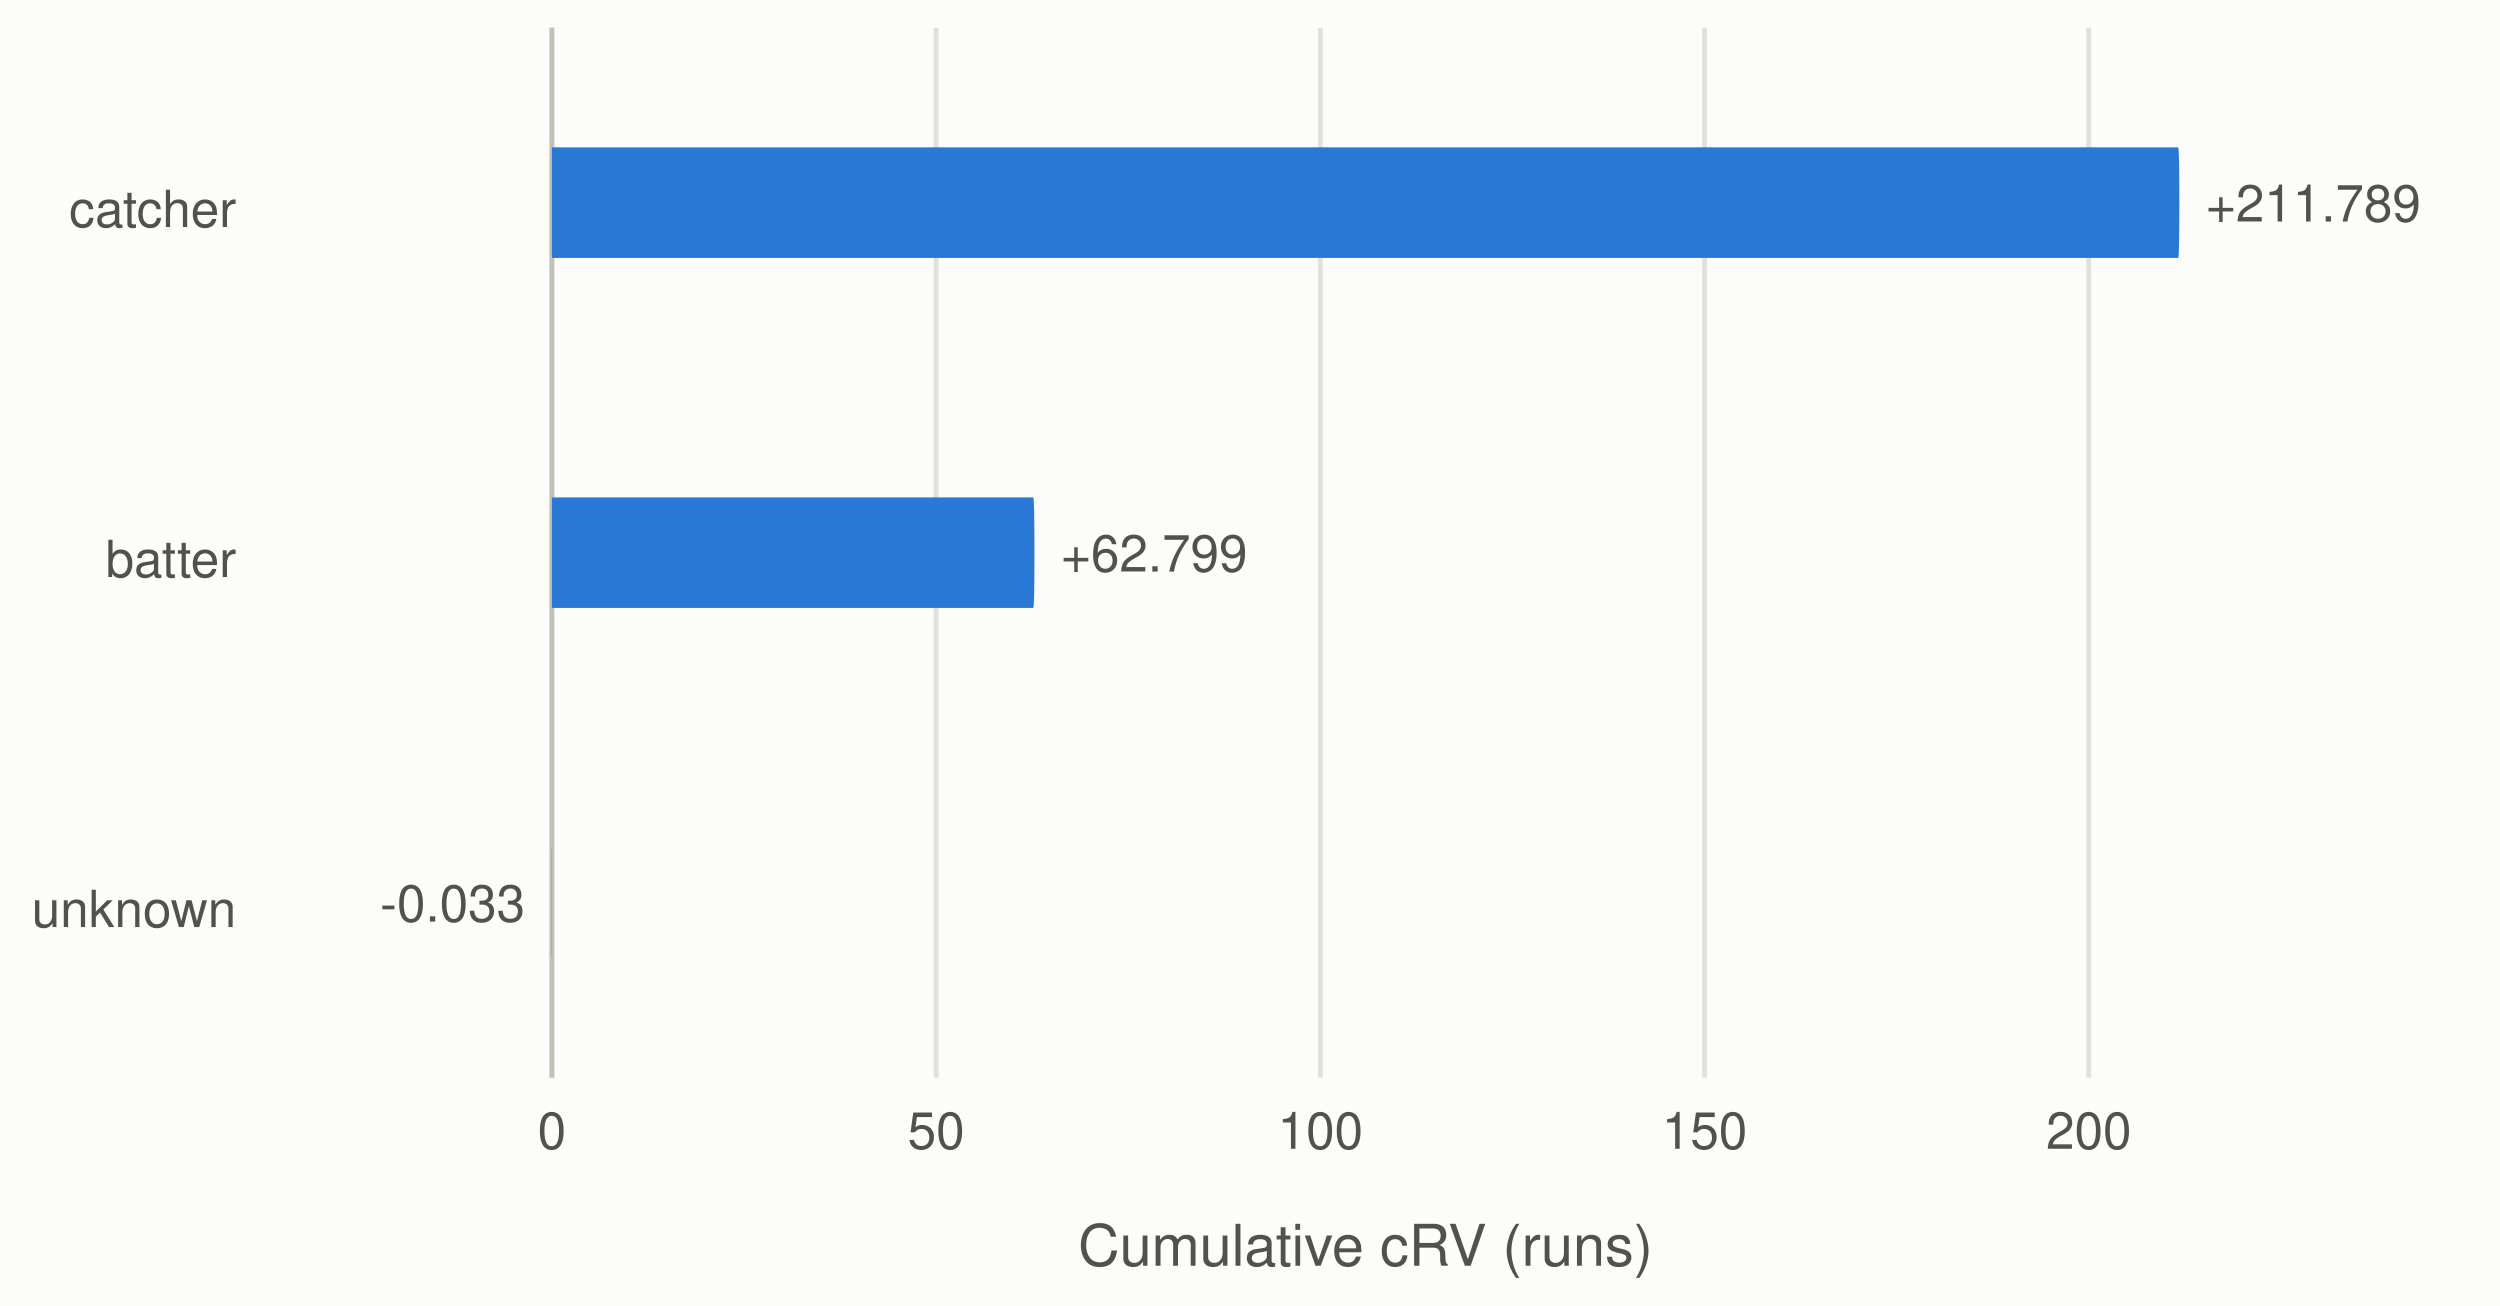
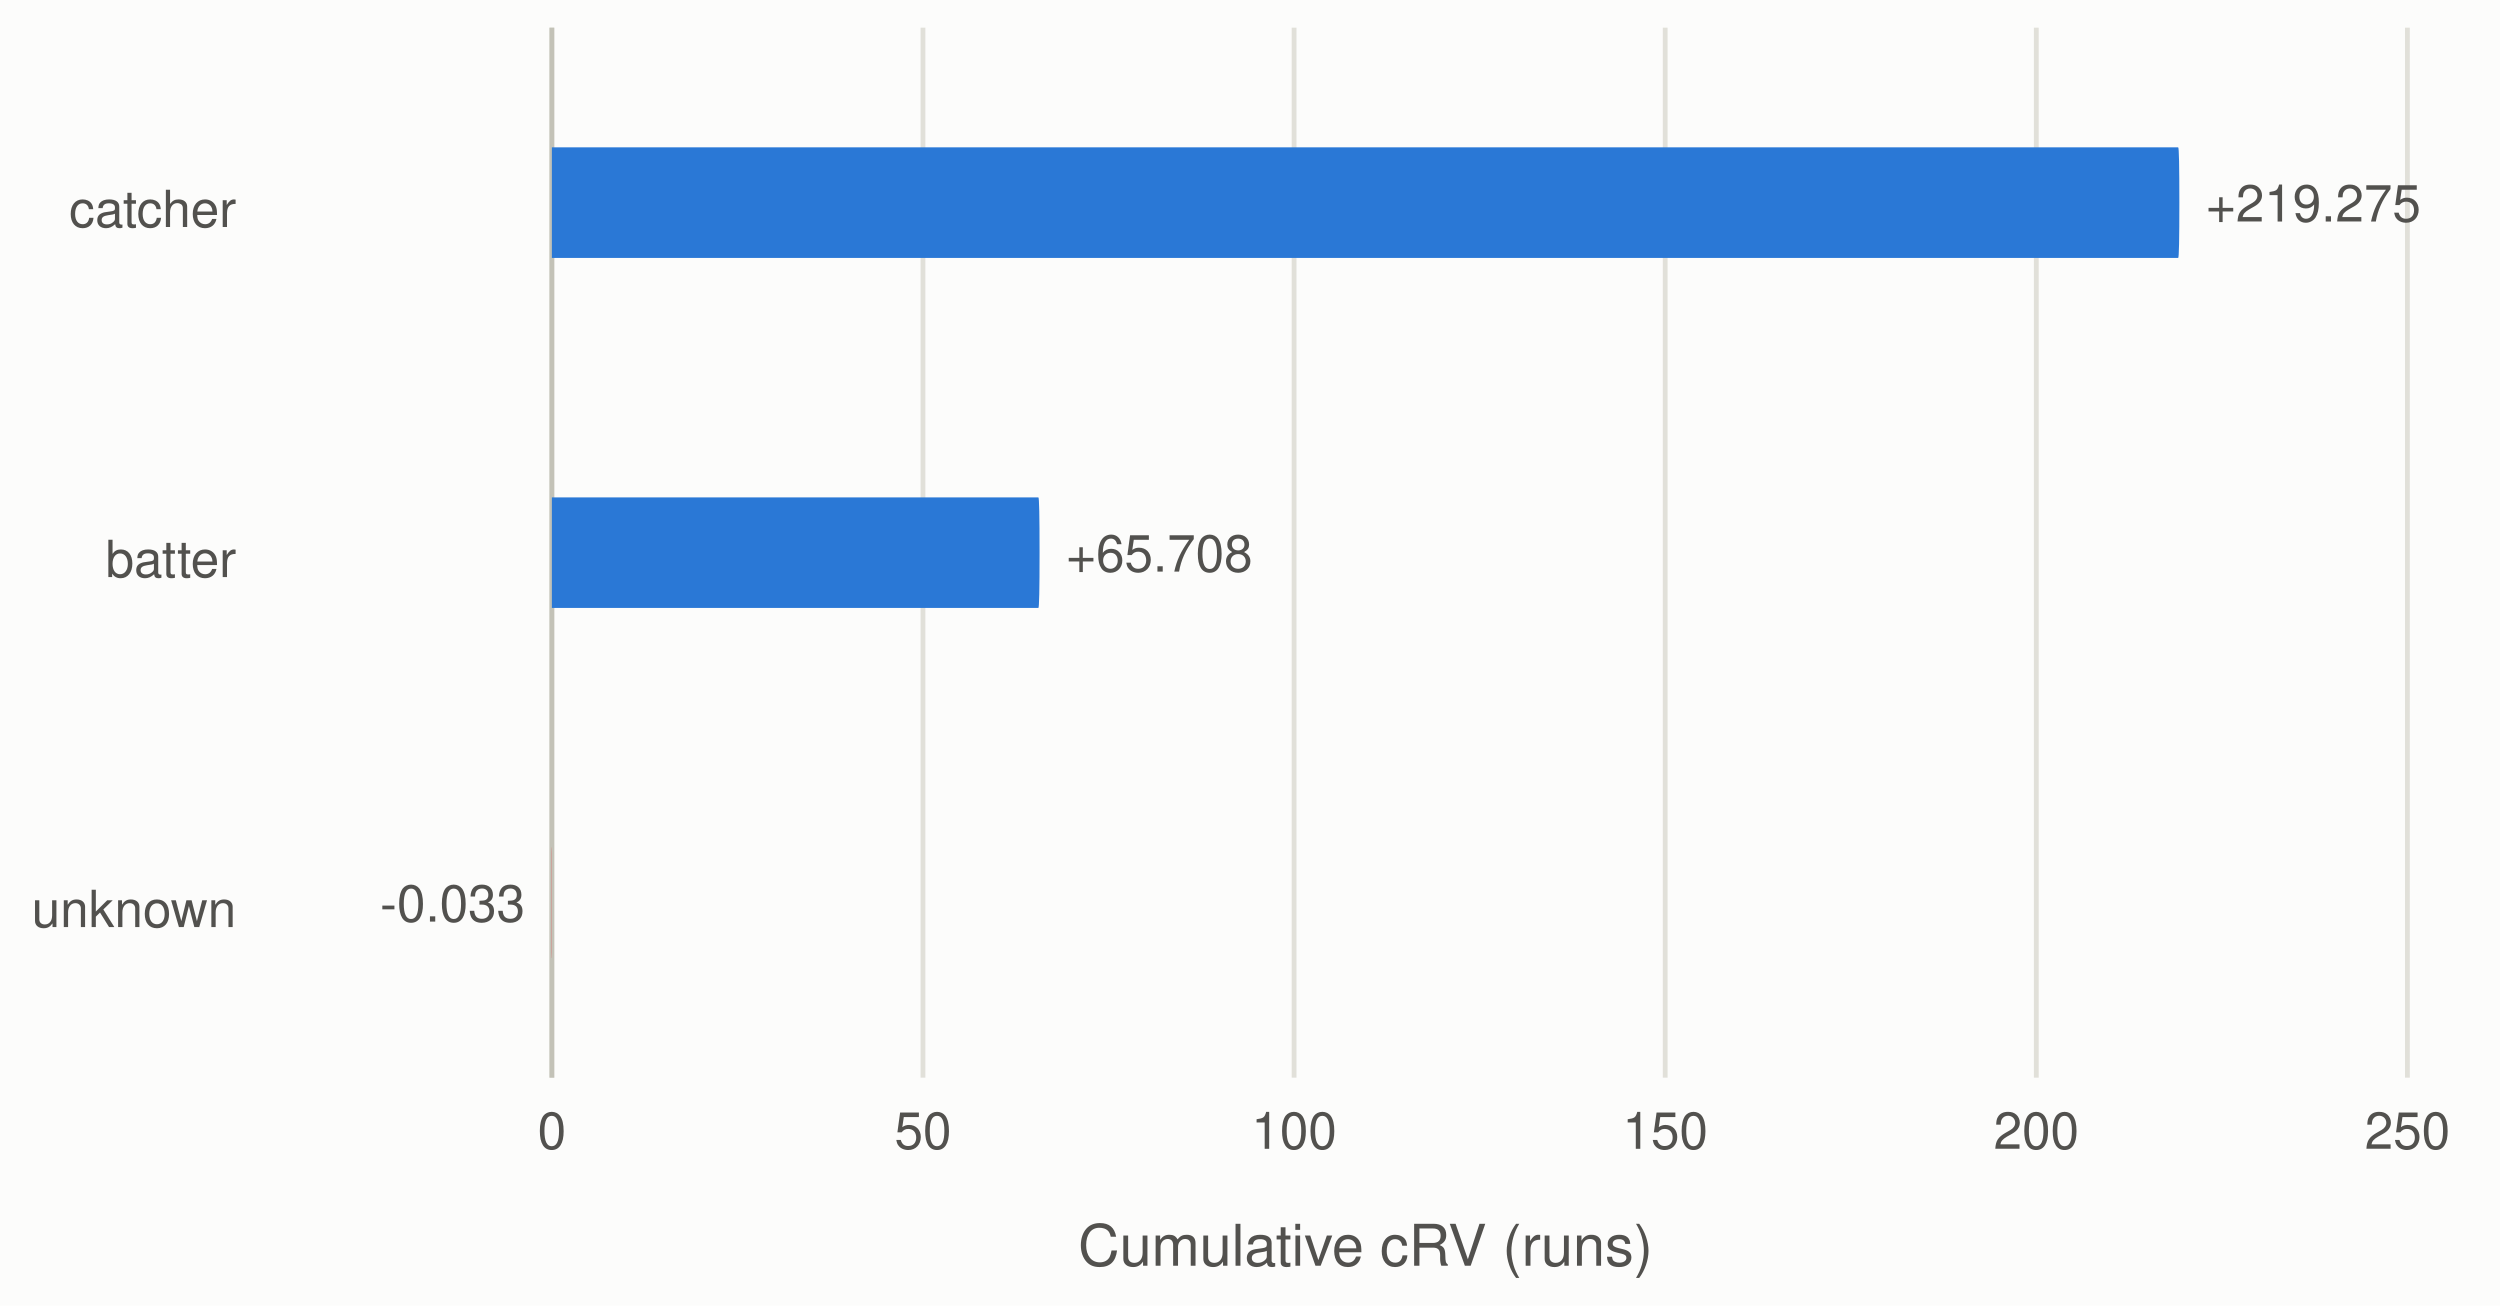
<svg xmlns="http://www.w3.org/2000/svg" width="390.699pt" height="204.047pt" viewBox="0 0 390.699 204.047" version="1.1">
  <defs>
    <style type="text/css">*{stroke-linejoin: round; stroke-linecap: butt}</style>
  </defs>
  <g id="figure_1">
    <g id="patch_1">
      <path d="M 0 204.047  L 390.699 204.047  L 390.699 0  L 0 0  z " style="fill: #fcfcfb" />
    </g>
    <g id="axes_1">
      <g id="patch_2">
        <path d="M 40.419 168.422  L 386.379 168.422  L 386.379 4.32  L 40.419 4.32  z " style="fill: #fcfcfb" />
      </g>
      <g id="matplotlib.axis_1">
        <g id="xtick_1">
          <g id="line2d_1">
-             <path d="M 86.248 168.422  L 86.248 4.32  " clip-path="url(#p2e2fe5c8b9)" style="fill: none; stroke: #e1e0d9; stroke-width: 0.75; stroke-linecap: square" />
+             <path d="M 86.246 168.422  L 86.246 4.32  " clip-path="url(#p0635599f0b)" style="fill: none; stroke: #e1e0d9; stroke-width: 0.75; stroke-linecap: square" />
          </g>
          <g id="line2d_2" />
          <g id="text_1">
-             <text style="font-size: 8px; font-family: 'Helvetica Neue', 'Helvetica', 'Arial', 'DejaVu Sans', sans-serif; text-anchor: middle; fill: #52514e" x="86.248" y="179.538" transform="rotate(-0 86.2476 179.5384)">0</text>
+             <text style="font-size: 8px; font-family: 'Helvetica Neue', 'Helvetica', 'Arial', 'DejaVu Sans', sans-serif; text-anchor: middle; fill: #52514e" x="86.246" y="179.538" transform="rotate(-0 86.24624 179.5384)">0</text>
          </g>
        </g>
        <g id="xtick_2">
          <g id="line2d_3">
-             <path d="M 146.294 168.422  L 146.294 4.32  " clip-path="url(#p2e2fe5c8b9)" style="fill: none; stroke: #e1e0d9; stroke-width: 0.75; stroke-linecap: square" />
+             <path d="M 144.243 168.422  L 144.243 4.32  " clip-path="url(#p0635599f0b)" style="fill: none; stroke: #e1e0d9; stroke-width: 0.75; stroke-linecap: square" />
          </g>
          <g id="line2d_4" />
          <g id="text_2">
-             <text style="font-size: 8px; font-family: 'Helvetica Neue', 'Helvetica', 'Arial', 'DejaVu Sans', sans-serif; text-anchor: middle; fill: #52514e" x="146.294" y="179.538" transform="rotate(-0 146.2937 179.5384)">50</text>
+             <text style="font-size: 8px; font-family: 'Helvetica Neue', 'Helvetica', 'Arial', 'DejaVu Sans', sans-serif; text-anchor: middle; fill: #52514e" x="144.243" y="179.538" transform="rotate(-0 144.2427 179.5384)">50</text>
          </g>
        </g>
        <g id="xtick_3">
          <g id="line2d_5">
-             <path d="M 206.34 168.422  L 206.34 4.32  " clip-path="url(#p2e2fe5c8b9)" style="fill: none; stroke: #e1e0d9; stroke-width: 0.75; stroke-linecap: square" />
+             <path d="M 202.239 168.422  L 202.239 4.32  " clip-path="url(#p0635599f0b)" style="fill: none; stroke: #e1e0d9; stroke-width: 0.75; stroke-linecap: square" />
          </g>
          <g id="line2d_6" />
          <g id="text_3">
-             <text style="font-size: 8px; font-family: 'Helvetica Neue', 'Helvetica', 'Arial', 'DejaVu Sans', sans-serif; text-anchor: middle; fill: #52514e" x="206.34" y="179.538" transform="rotate(-0 206.3397 179.5384)">100</text>
+             <text style="font-size: 8px; font-family: 'Helvetica Neue', 'Helvetica', 'Arial', 'DejaVu Sans', sans-serif; text-anchor: middle; fill: #52514e" x="202.239" y="179.538" transform="rotate(-0 202.2391 179.5384)">100</text>
          </g>
        </g>
        <g id="xtick_4">
          <g id="line2d_7">
-             <path d="M 266.386 168.422  L 266.386 4.32  " clip-path="url(#p2e2fe5c8b9)" style="fill: none; stroke: #e1e0d9; stroke-width: 0.75; stroke-linecap: square" />
+             <path d="M 260.235 168.422  L 260.235 4.32  " clip-path="url(#p0635599f0b)" style="fill: none; stroke: #e1e0d9; stroke-width: 0.75; stroke-linecap: square" />
          </g>
          <g id="line2d_8" />
          <g id="text_4">
-             <text style="font-size: 8px; font-family: 'Helvetica Neue', 'Helvetica', 'Arial', 'DejaVu Sans', sans-serif; text-anchor: middle; fill: #52514e" x="266.386" y="179.538" transform="rotate(-0 266.3858 179.5384)">150</text>
+             <text style="font-size: 8px; font-family: 'Helvetica Neue', 'Helvetica', 'Arial', 'DejaVu Sans', sans-serif; text-anchor: middle; fill: #52514e" x="260.235" y="179.538" transform="rotate(-0 260.2355 179.5384)">150</text>
          </g>
        </g>
        <g id="xtick_5">
          <g id="line2d_9">
-             <path d="M 326.432 168.422  L 326.432 4.32  " clip-path="url(#p2e2fe5c8b9)" style="fill: none; stroke: #e1e0d9; stroke-width: 0.75; stroke-linecap: square" />
+             <path d="M 318.232 168.422  L 318.232 4.32  " clip-path="url(#p0635599f0b)" style="fill: none; stroke: #e1e0d9; stroke-width: 0.75; stroke-linecap: square" />
          </g>
          <g id="line2d_10" />
          <g id="text_5">
-             <text style="font-size: 8px; font-family: 'Helvetica Neue', 'Helvetica', 'Arial', 'DejaVu Sans', sans-serif; text-anchor: middle; fill: #52514e" x="326.432" y="179.538" transform="rotate(-0 326.4319 179.5384)">200</text>
+             <text style="font-size: 8px; font-family: 'Helvetica Neue', 'Helvetica', 'Arial', 'DejaVu Sans', sans-serif; text-anchor: middle; fill: #52514e" x="318.232" y="179.538" transform="rotate(-0 318.2319 179.5384)">200</text>
          </g>
        </g>
-         <g id="text_6">
+         <g id="xtick_6">
+           <g id="line2d_11">
+             <path d="M 376.228 168.422  L 376.228 4.32  " clip-path="url(#p0635599f0b)" style="fill: none; stroke: #e1e0d9; stroke-width: 0.75; stroke-linecap: square" />
+           </g>
+           <g id="line2d_12" />
+           <g id="text_6">
+             <text style="font-size: 8px; font-family: 'Helvetica Neue', 'Helvetica', 'Arial', 'DejaVu Sans', sans-serif; text-anchor: middle; fill: #52514e" x="376.228" y="179.538" transform="rotate(-0 376.2283 179.5384)">250</text>
+           </g>
+         </g>
+         <g id="text_7">
          <text style="font-size: 9px; font-family: 'Helvetica Neue', 'Helvetica', 'Arial', 'DejaVu Sans', sans-serif; text-anchor: middle; fill: #52514e" x="213.399" y="197.81" transform="rotate(-0 213.3988 197.8104)">Cumulative cRV (runs)</text>
        </g>
      </g>
      <g id="matplotlib.axis_2">
        <g id="ytick_1">
-           <g id="line2d_11" />
-           <g id="text_7">
+           <g id="line2d_13" />
+           <g id="text_8">
            <text style="font-size: 8px; font-family: 'Helvetica Neue', 'Helvetica', 'Arial', 'DejaVu Sans', sans-serif; text-anchor: end; fill: #52514e" x="36.919" y="35.478" transform="rotate(-0 36.91875 35.4784)">catcher</text>
          </g>
        </g>
        <g id="ytick_2">
-           <g id="line2d_12" />
-           <g id="text_8">
+           <g id="line2d_14" />
+           <g id="text_9">
            <text style="font-size: 8px; font-family: 'Helvetica Neue', 'Helvetica', 'Arial', 'DejaVu Sans', sans-serif; text-anchor: end; fill: #52514e" x="36.919" y="90.179" transform="rotate(-0 36.91875 90.1792)">batter</text>
          </g>
        </g>
        <g id="ytick_3">
-           <g id="line2d_13" />
-           <g id="text_9">
+           <g id="line2d_15" />
+           <g id="text_10">
            <text style="font-size: 8px; font-family: 'Helvetica Neue', 'Helvetica', 'Arial', 'DejaVu Sans', sans-serif; text-anchor: end; fill: #52514e" x="36.919" y="144.88" transform="rotate(-0 36.91875 144.88)">unknown</text>
          </g>
        </g>
      </g>
-       <g id="line2d_14">
-         <path d="M 86.248 168.422  L 86.248 4.32  " clip-path="url(#p2e2fe5c8b9)" style="fill: none; stroke: #c3c2b7; stroke-width: 0.75; stroke-linecap: square" />
+       <g id="line2d_16">
+         <path d="M 86.246 168.422  L 86.246 4.32  " clip-path="url(#p0635599f0b)" style="fill: none; stroke: #c3c2b7; stroke-width: 0.75; stroke-linecap: square" />
      </g>
      <g id="patch_3">
-         <path d="M 86.248 23.03  L 340.4 23.03  Q 340.59 23.03 340.59 31.67  L 340.59 31.67  Q 340.59 40.31 340.4 40.31  L 86.248 40.31  z " clip-path="url(#p2e2fe5c8b9)" style="fill: #2a78d6" />
+         <path d="M 86.246 23.03  L 340.407 23.03  Q 340.59 23.03 340.59 31.67  L 340.59 31.67  Q 340.59 40.31 340.407 40.31  L 86.246 40.31  z " clip-path="url(#p0635599f0b)" style="fill: #2a78d6" />
      </g>
      <g id="patch_4">
-         <path d="M 86.248 77.731  L 161.475 77.731  Q 161.664 77.731 161.664 86.371  L 161.664 86.371  Q 161.664 95.011 161.475 95.011  L 86.248 95.011  z " clip-path="url(#p2e2fe5c8b9)" style="fill: #2a78d6" />
+         <path d="M 86.246 77.731  L 162.28 77.731  Q 162.463 77.731 162.463 86.371  L 162.463 86.371  Q 162.463 95.011 162.28 95.011  L 86.246 95.011  z " clip-path="url(#p0635599f0b)" style="fill: #2a78d6" />
      </g>
      <g id="patch_5">
-         <path d="M 86.248 132.432  L 86.228 132.432  Q 86.208 132.432 86.208 133.344  L 86.208 148.8  Q 86.208 149.712 86.228 149.712  L 86.248 149.712  z " clip-path="url(#p2e2fe5c8b9)" style="fill: #e34948" />
-       </g>
-       <g id="text_10">
-         <text style="font-size: 8px; font-family: 'Helvetica Neue', 'Helvetica', 'Arial', 'DejaVu Sans', sans-serif; text-anchor: start; fill: #52514e" x="344.741" y="34.626" transform="rotate(-0 344.7414 34.6264)">+211.789</text>
+         <path d="M 86.246 132.432  L 86.227 132.432  Q 86.208 132.432 86.208 133.344  L 86.208 148.8  Q 86.208 149.712 86.227 149.712  L 86.246 149.712  z " clip-path="url(#p0635599f0b)" style="fill: #e34948" />
      </g>
      <g id="text_11">
-         <text style="font-size: 8px; font-family: 'Helvetica Neue', 'Helvetica', 'Arial', 'DejaVu Sans', sans-serif; text-anchor: start; fill: #52514e" x="165.816" y="89.327" transform="rotate(-0 165.8158 89.3272)">+62.799</text>
+         <text style="font-size: 8px; font-family: 'Helvetica Neue', 'Helvetica', 'Arial', 'DejaVu Sans', sans-serif; text-anchor: start; fill: #52514e" x="344.741" y="34.626" transform="rotate(-0 344.7414 34.6264)">+219.275</text>
      </g>
      <g id="text_12">
+         <text style="font-size: 8px; font-family: 'Helvetica Neue', 'Helvetica', 'Arial', 'DejaVu Sans', sans-serif; text-anchor: start; fill: #52514e" x="166.615" y="89.327" transform="rotate(-0 166.6147 89.3272)">+65.708</text>
+       </g>
+       <g id="text_13">
        <text style="font-size: 8px; font-family: 'Helvetica Neue', 'Helvetica', 'Arial', 'DejaVu Sans', sans-serif; text-anchor: end; fill: #52514e" x="82.056" y="144.028" transform="rotate(-0 82.05605 144.028)">-0.033</text>
      </g>
    </g>
  </g>
  <defs>
-     <clipPath id="p2e2fe5c8b9">
+     <clipPath id="p0635599f0b">
      <rect x="40.419" y="4.32" width="345.96" height="164.102" />
    </clipPath>
  </defs>
</svg>
